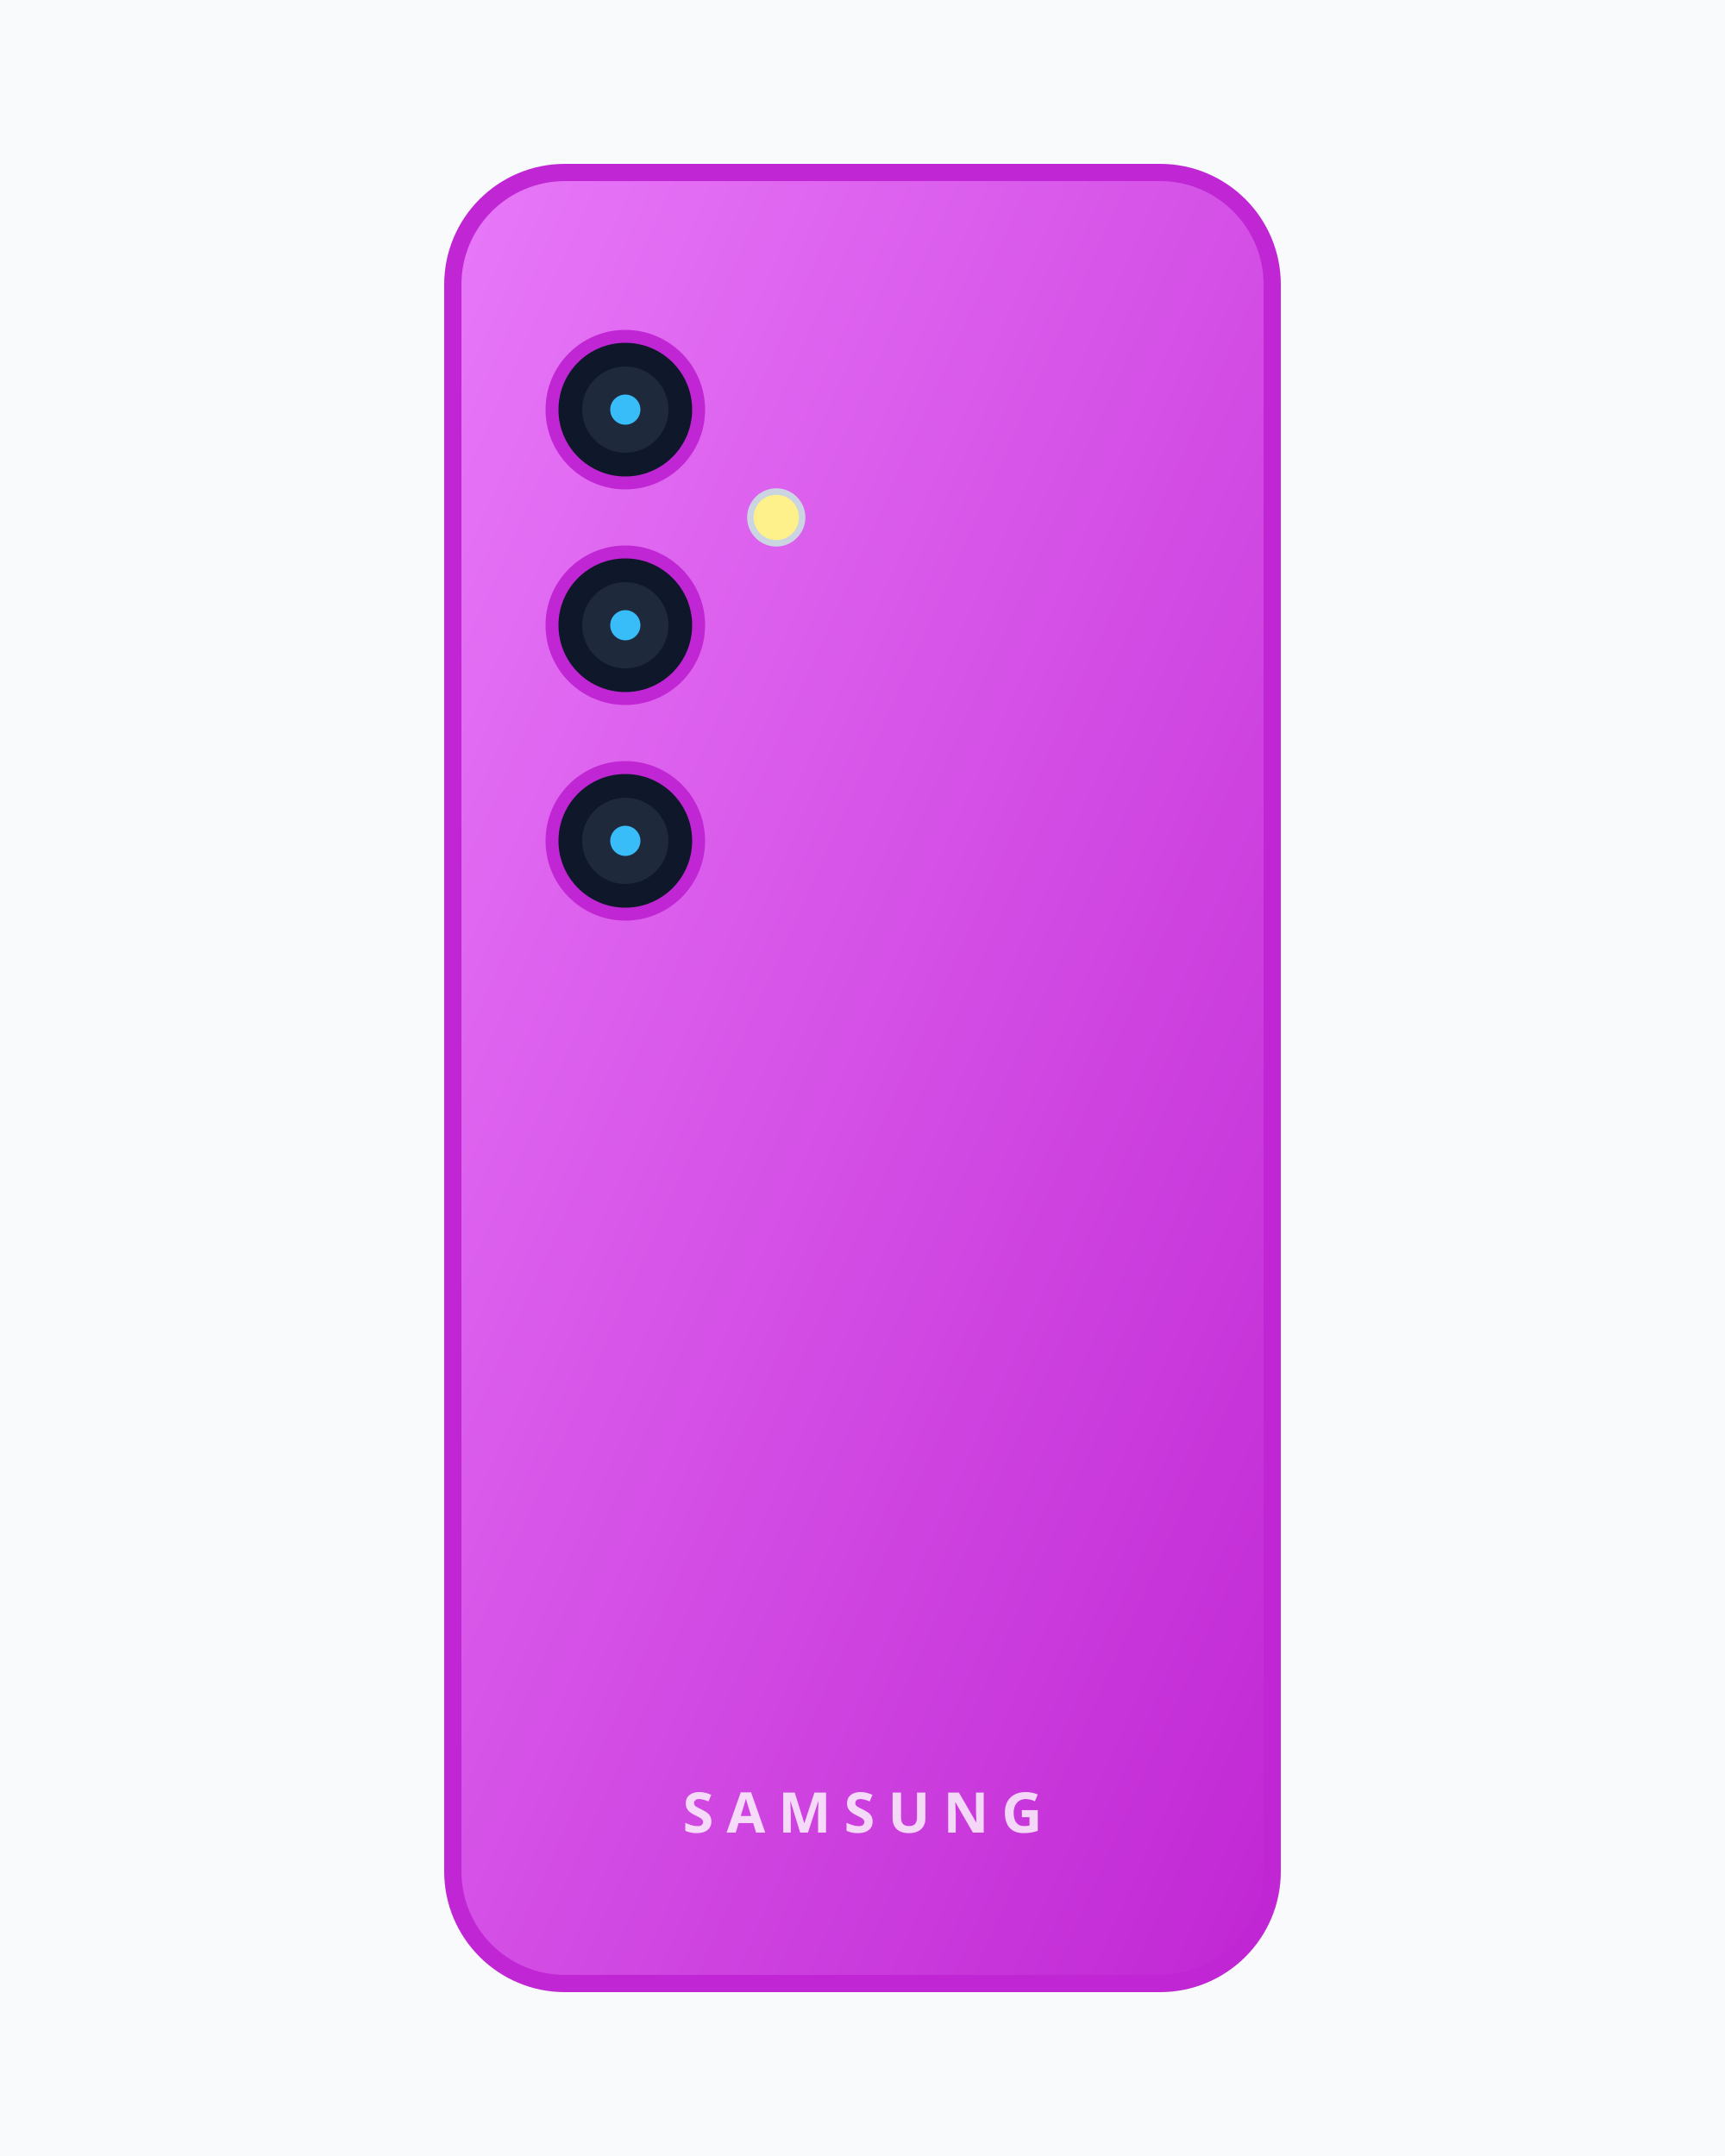
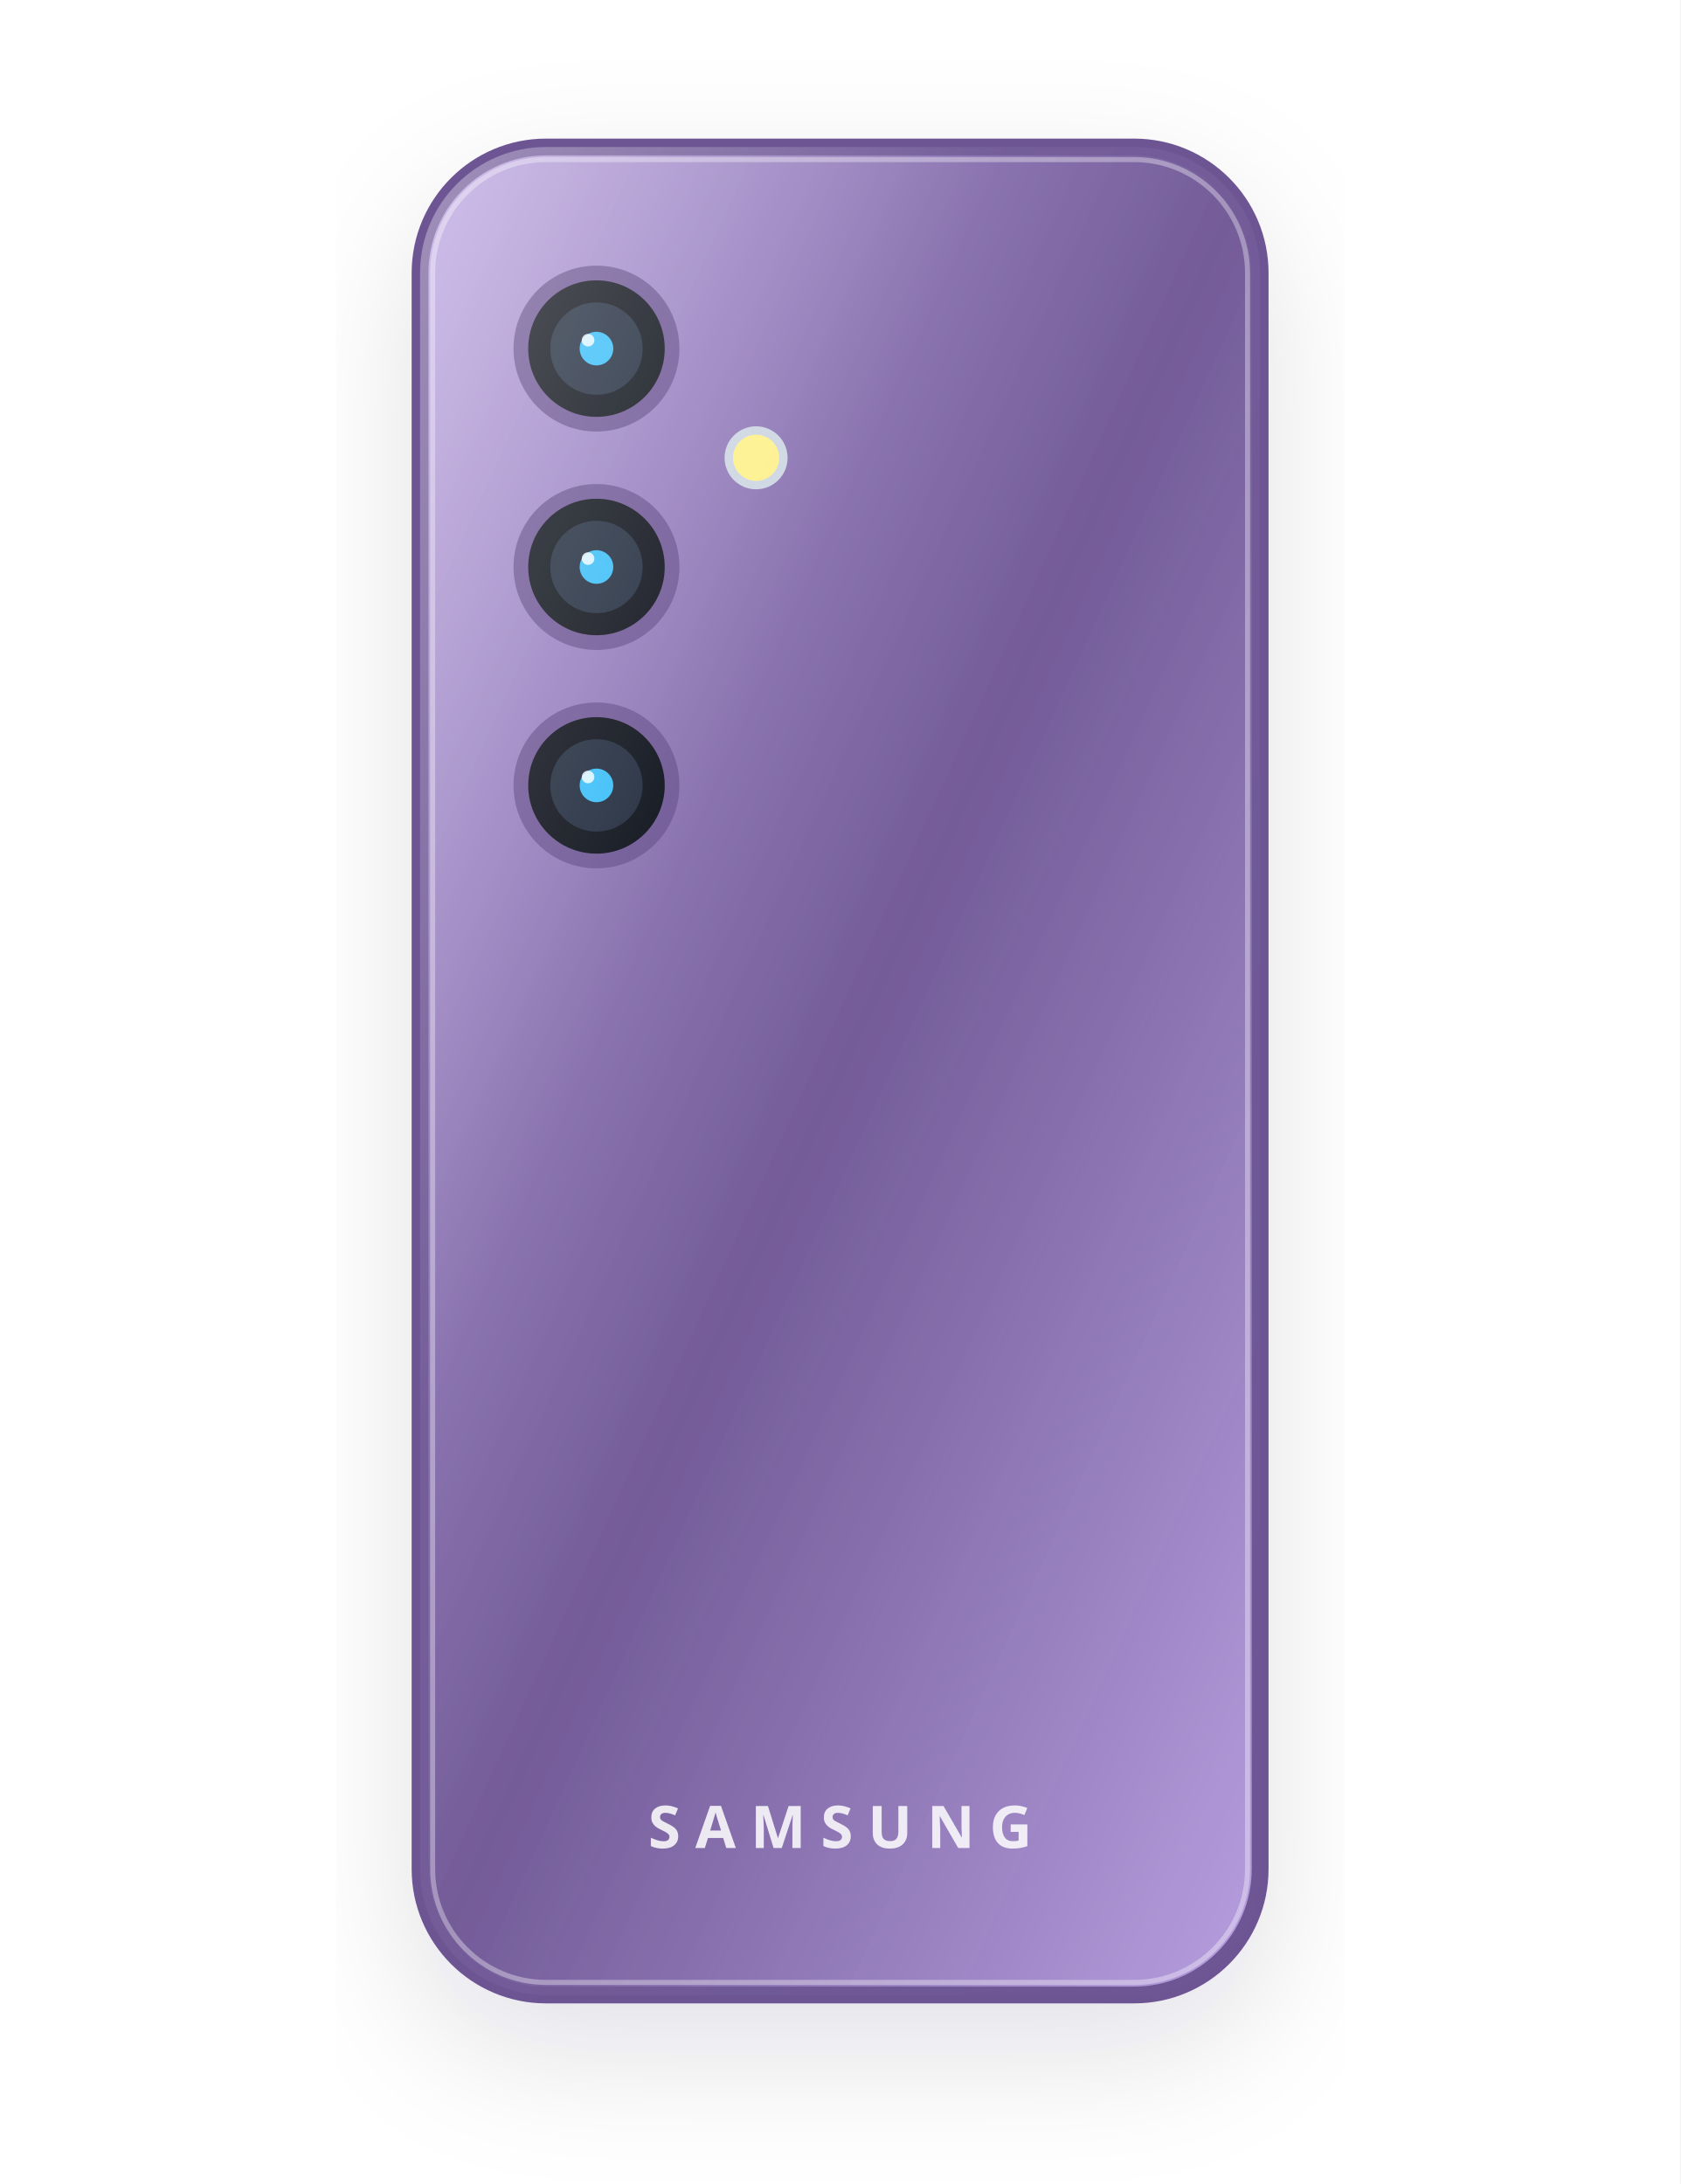
- <svg xmlns="http://www.w3.org/2000/svg" viewBox="0 0 400 500" width="100%" height="100%">
+ <svg xmlns="http://www.w3.org/2000/svg" viewBox="0 0 400 520" width="100%" height="100%">
  <defs>
-     <linearGradient id="bodyGrad" x1="0%" y1="0%" x2="100%" y2="100%">
-       <stop offset="0%" stop-color="#e879f9" />
-       <stop offset="100%" stop-color="#c026d3" />
+     <linearGradient id="bodyGrad_a34" x1="0%" y1="0%" x2="100%" y2="100%">
+       <stop offset="0%" stop-color="#b89fe0" />
+       <stop offset="50%" stop-color="#6d5594" />
+       <stop offset="100%" stop-color="#b89fe0" />
    </linearGradient>
+     <linearGradient id="glassSheen_a34" x1="0%" y1="0%" x2="100%" y2="100%">
+       <stop offset="0%" stop-color="#ffffff" stop-opacity="0.35" />
+       <stop offset="35%" stop-color="#ffffff" stop-opacity="0.05" />
+       <stop offset="100%" stop-color="#ffffff" stop-opacity="0" />
+     </linearGradient>
+     <filter id="dropShadow_a34" x="-10%" y="-10%" width="120%" height="120%">
+       <feDropShadow dx="0" dy="12" stdDeviation="16" flood-color="#0f172a" flood-opacity="0.12" />
+     </filter>
  </defs>
-   <rect width="100%" height="100%" fill="#f8fafc" />
-   <rect x="110" y="45" width="180" height="410" rx="28" fill="#000000" opacity="0.08" />
-   <rect x="105" y="40" width="190" height="420" rx="26" fill="url(#bodyGrad)" stroke="#c026d3" stroke-width="4" />
-   <circle cx="145" cy="95" r="17" fill="#0f172a" stroke="#c026d3" stroke-width="3" />
-   <circle cx="145" cy="95" r="10" fill="#1e293b" />
-   <circle cx="145" cy="95" r="3.5" fill="#38bdf8" />
-   <circle cx="145" cy="145" r="17" fill="#0f172a" stroke="#c026d3" stroke-width="3" />
-   <circle cx="145" cy="145" r="10" fill="#1e293b" />
-   <circle cx="145" cy="145" r="3.5" fill="#38bdf8" />
-   <circle cx="145" cy="195" r="17" fill="#0f172a" stroke="#c026d3" stroke-width="3" />
-   <circle cx="145" cy="195" r="10" fill="#1e293b" />
-   <circle cx="145" cy="195" r="3.5" fill="#38bdf8" />
-   <circle cx="180" cy="120" r="6" fill="#fef08a" stroke="#cbd5e1" stroke-width="1.5" />
-   <text x="200" y="425" font-family="sans-serif" font-size="13" font-weight="900" fill="#ffffff" opacity="0.8" text-anchor="middle" letter-spacing="3">SAMSUNG</text>
+   <rect width="100%" height="100%" fill="#ffffff" />
+   <rect x="100" y="35" width="200" height="440" rx="30" fill="url(#bodyGrad_a34)" stroke="#6d5594" stroke-width="4" filter="url(#dropShadow_a34)" />
+   <rect x="103" y="38" width="194" height="434" rx="27" fill="none" stroke="#ffffff" stroke-width="1.2" opacity="0.35" />
+   <g transform="translate(118, 55)">
+     <circle cx="24" cy="28" r="18" fill="#090d16" stroke="#6d5594" stroke-width="3.5" />
+     <circle cx="24" cy="28" r="11" fill="#1e293b" />
+     <circle cx="24" cy="28" r="4" fill="#38bdf8" />
+     <circle cx="22" cy="26" r="1.5" fill="#ffffff" opacity="0.8" />
+     <circle cx="24" cy="80" r="18" fill="#090d16" stroke="#6d5594" stroke-width="3.5" />
+     <circle cx="24" cy="80" r="11" fill="#1e293b" />
+     <circle cx="24" cy="80" r="4" fill="#38bdf8" />
+     <circle cx="22" cy="78" r="1.5" fill="#ffffff" opacity="0.8" />
+     <circle cx="24" cy="132" r="18" fill="#090d16" stroke="#6d5594" stroke-width="3.5" />
+     <circle cx="24" cy="132" r="11" fill="#1e293b" />
+     <circle cx="24" cy="132" r="4" fill="#38bdf8" />
+     <circle cx="22" cy="130" r="1.5" fill="#ffffff" opacity="0.8" />
+     <circle cx="62" cy="54" r="6.5" fill="#fef08a" stroke="#cbd5e1" stroke-width="2" />
+   </g>
+   <text x="200" y="440" font-family="sans-serif" font-size="14" font-weight="900" fill="#ffffff" opacity="0.85" text-anchor="middle" letter-spacing="3.5">SAMSUNG</text>
+   <rect x="100" y="35" width="200" height="440" rx="30" fill="url(#glassSheen_a34)" pointer-events="none" />
</svg>
